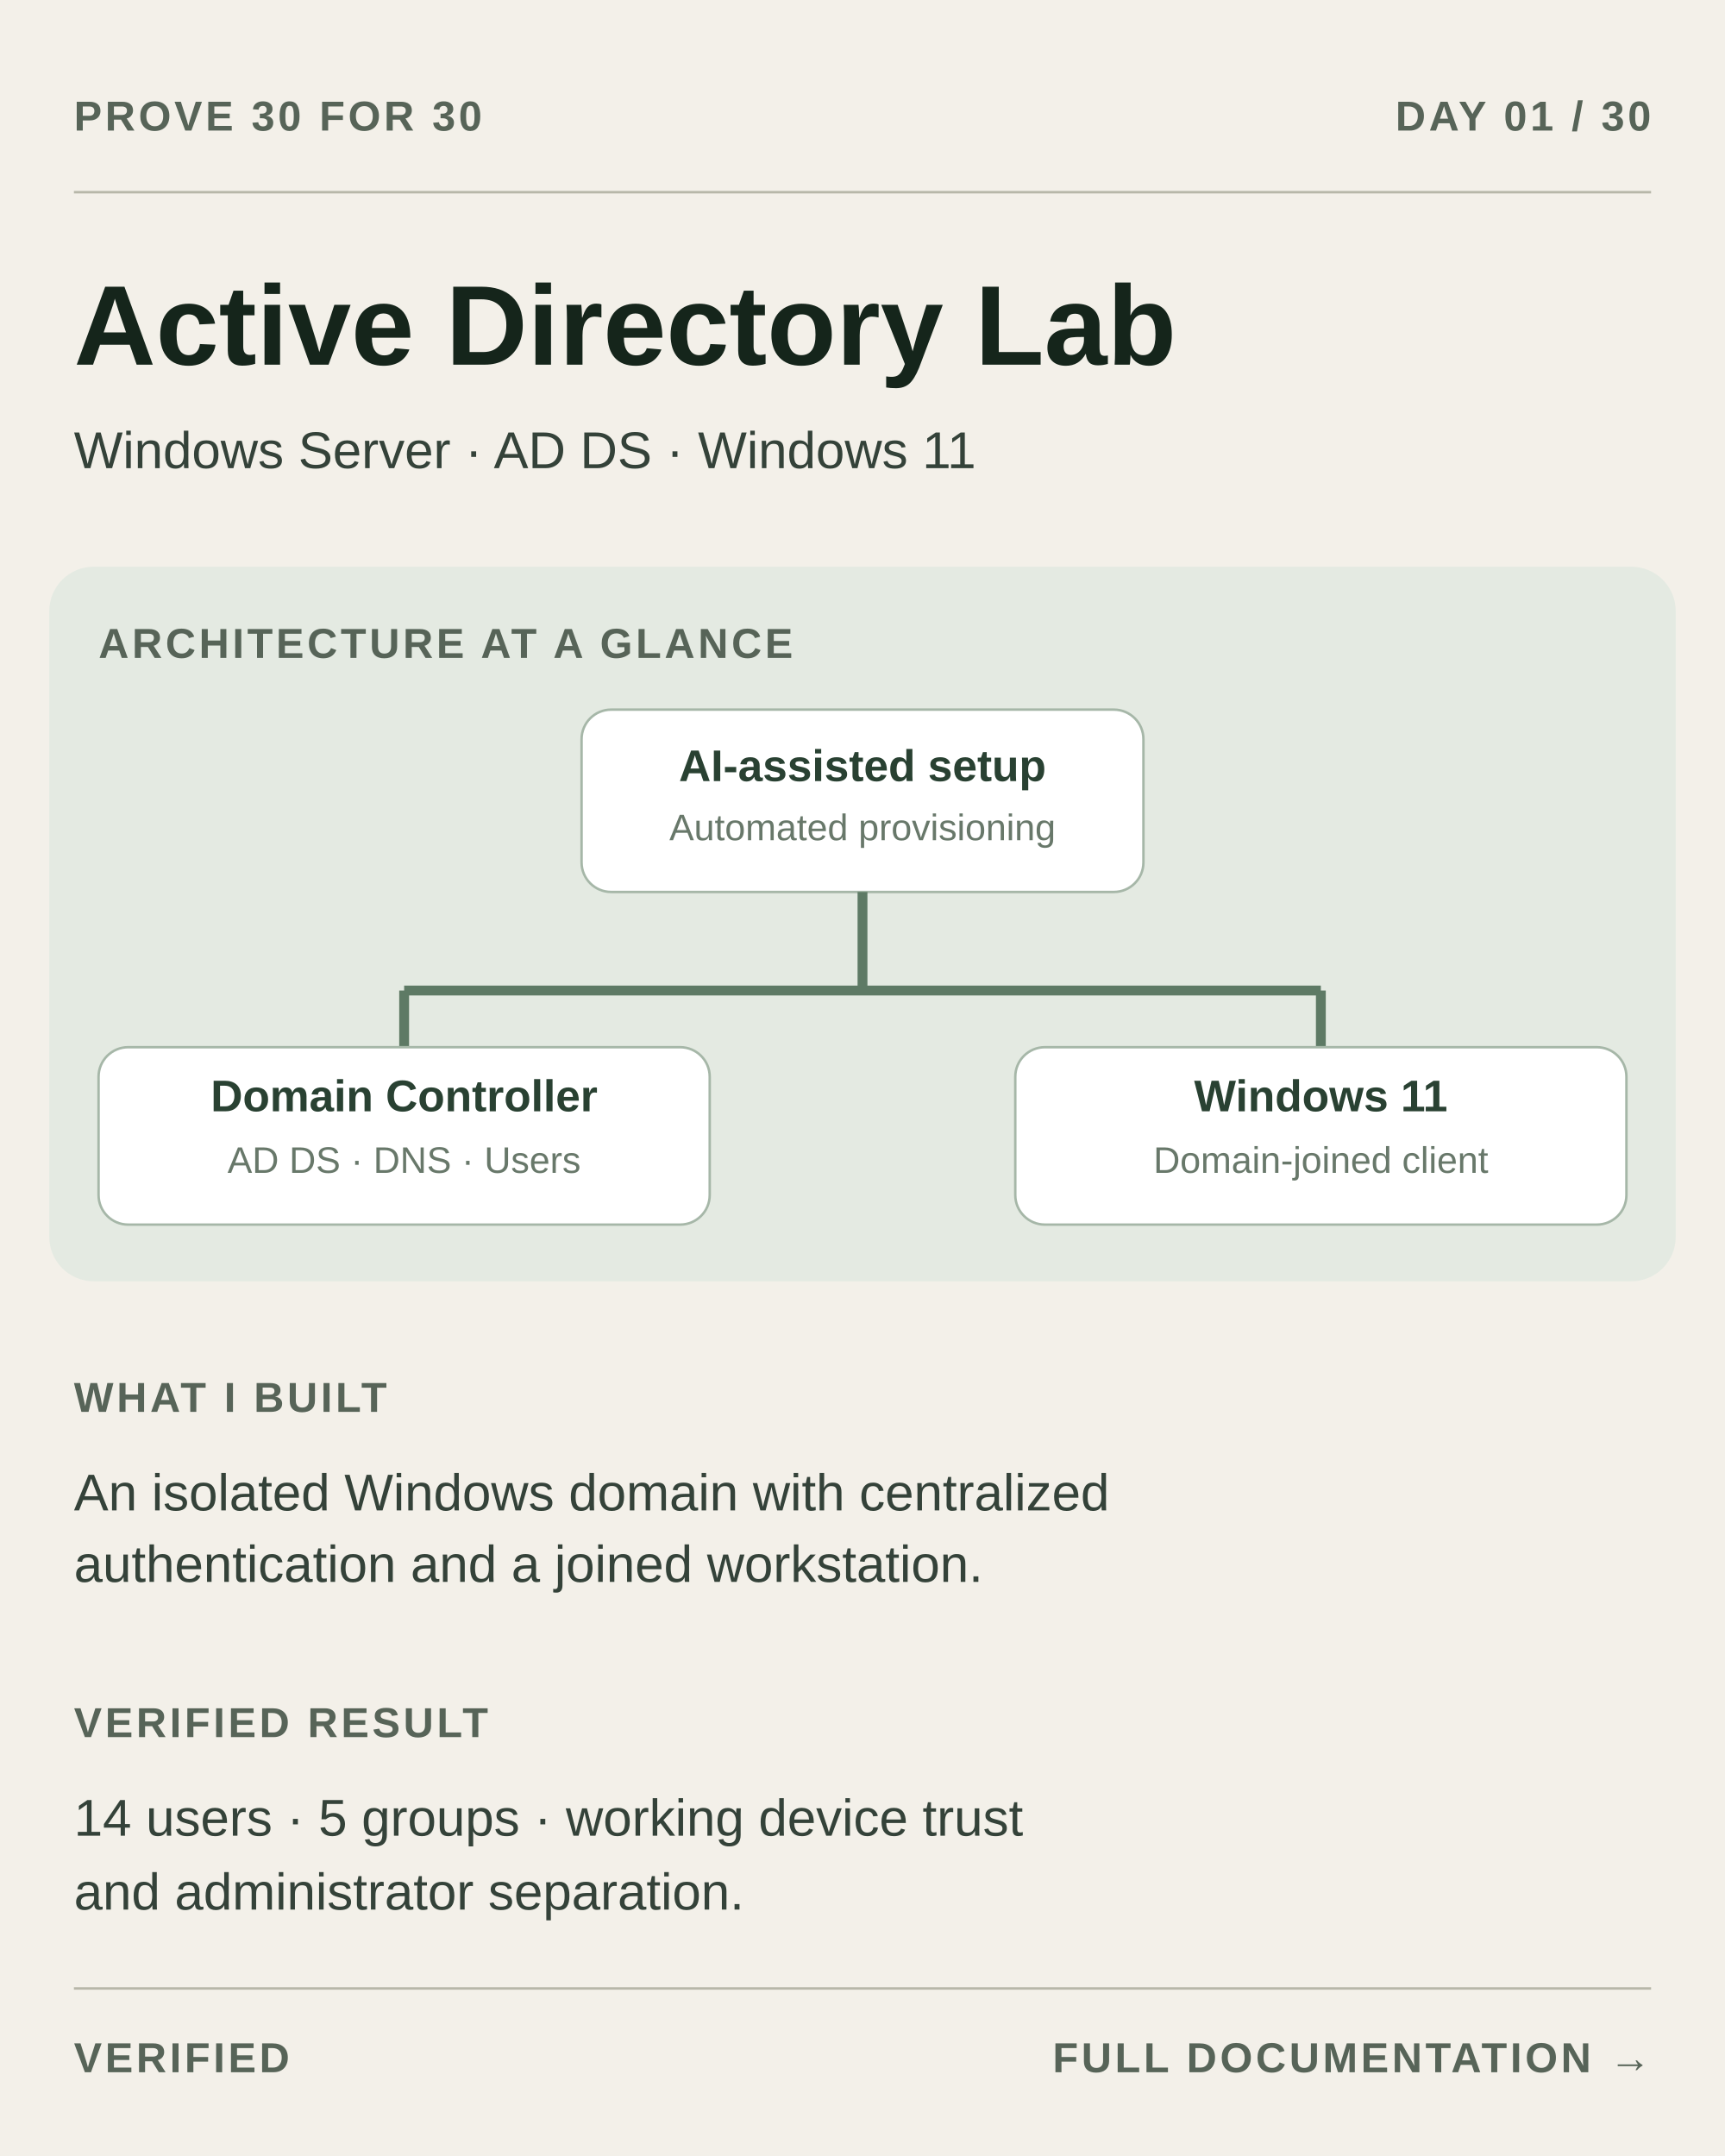
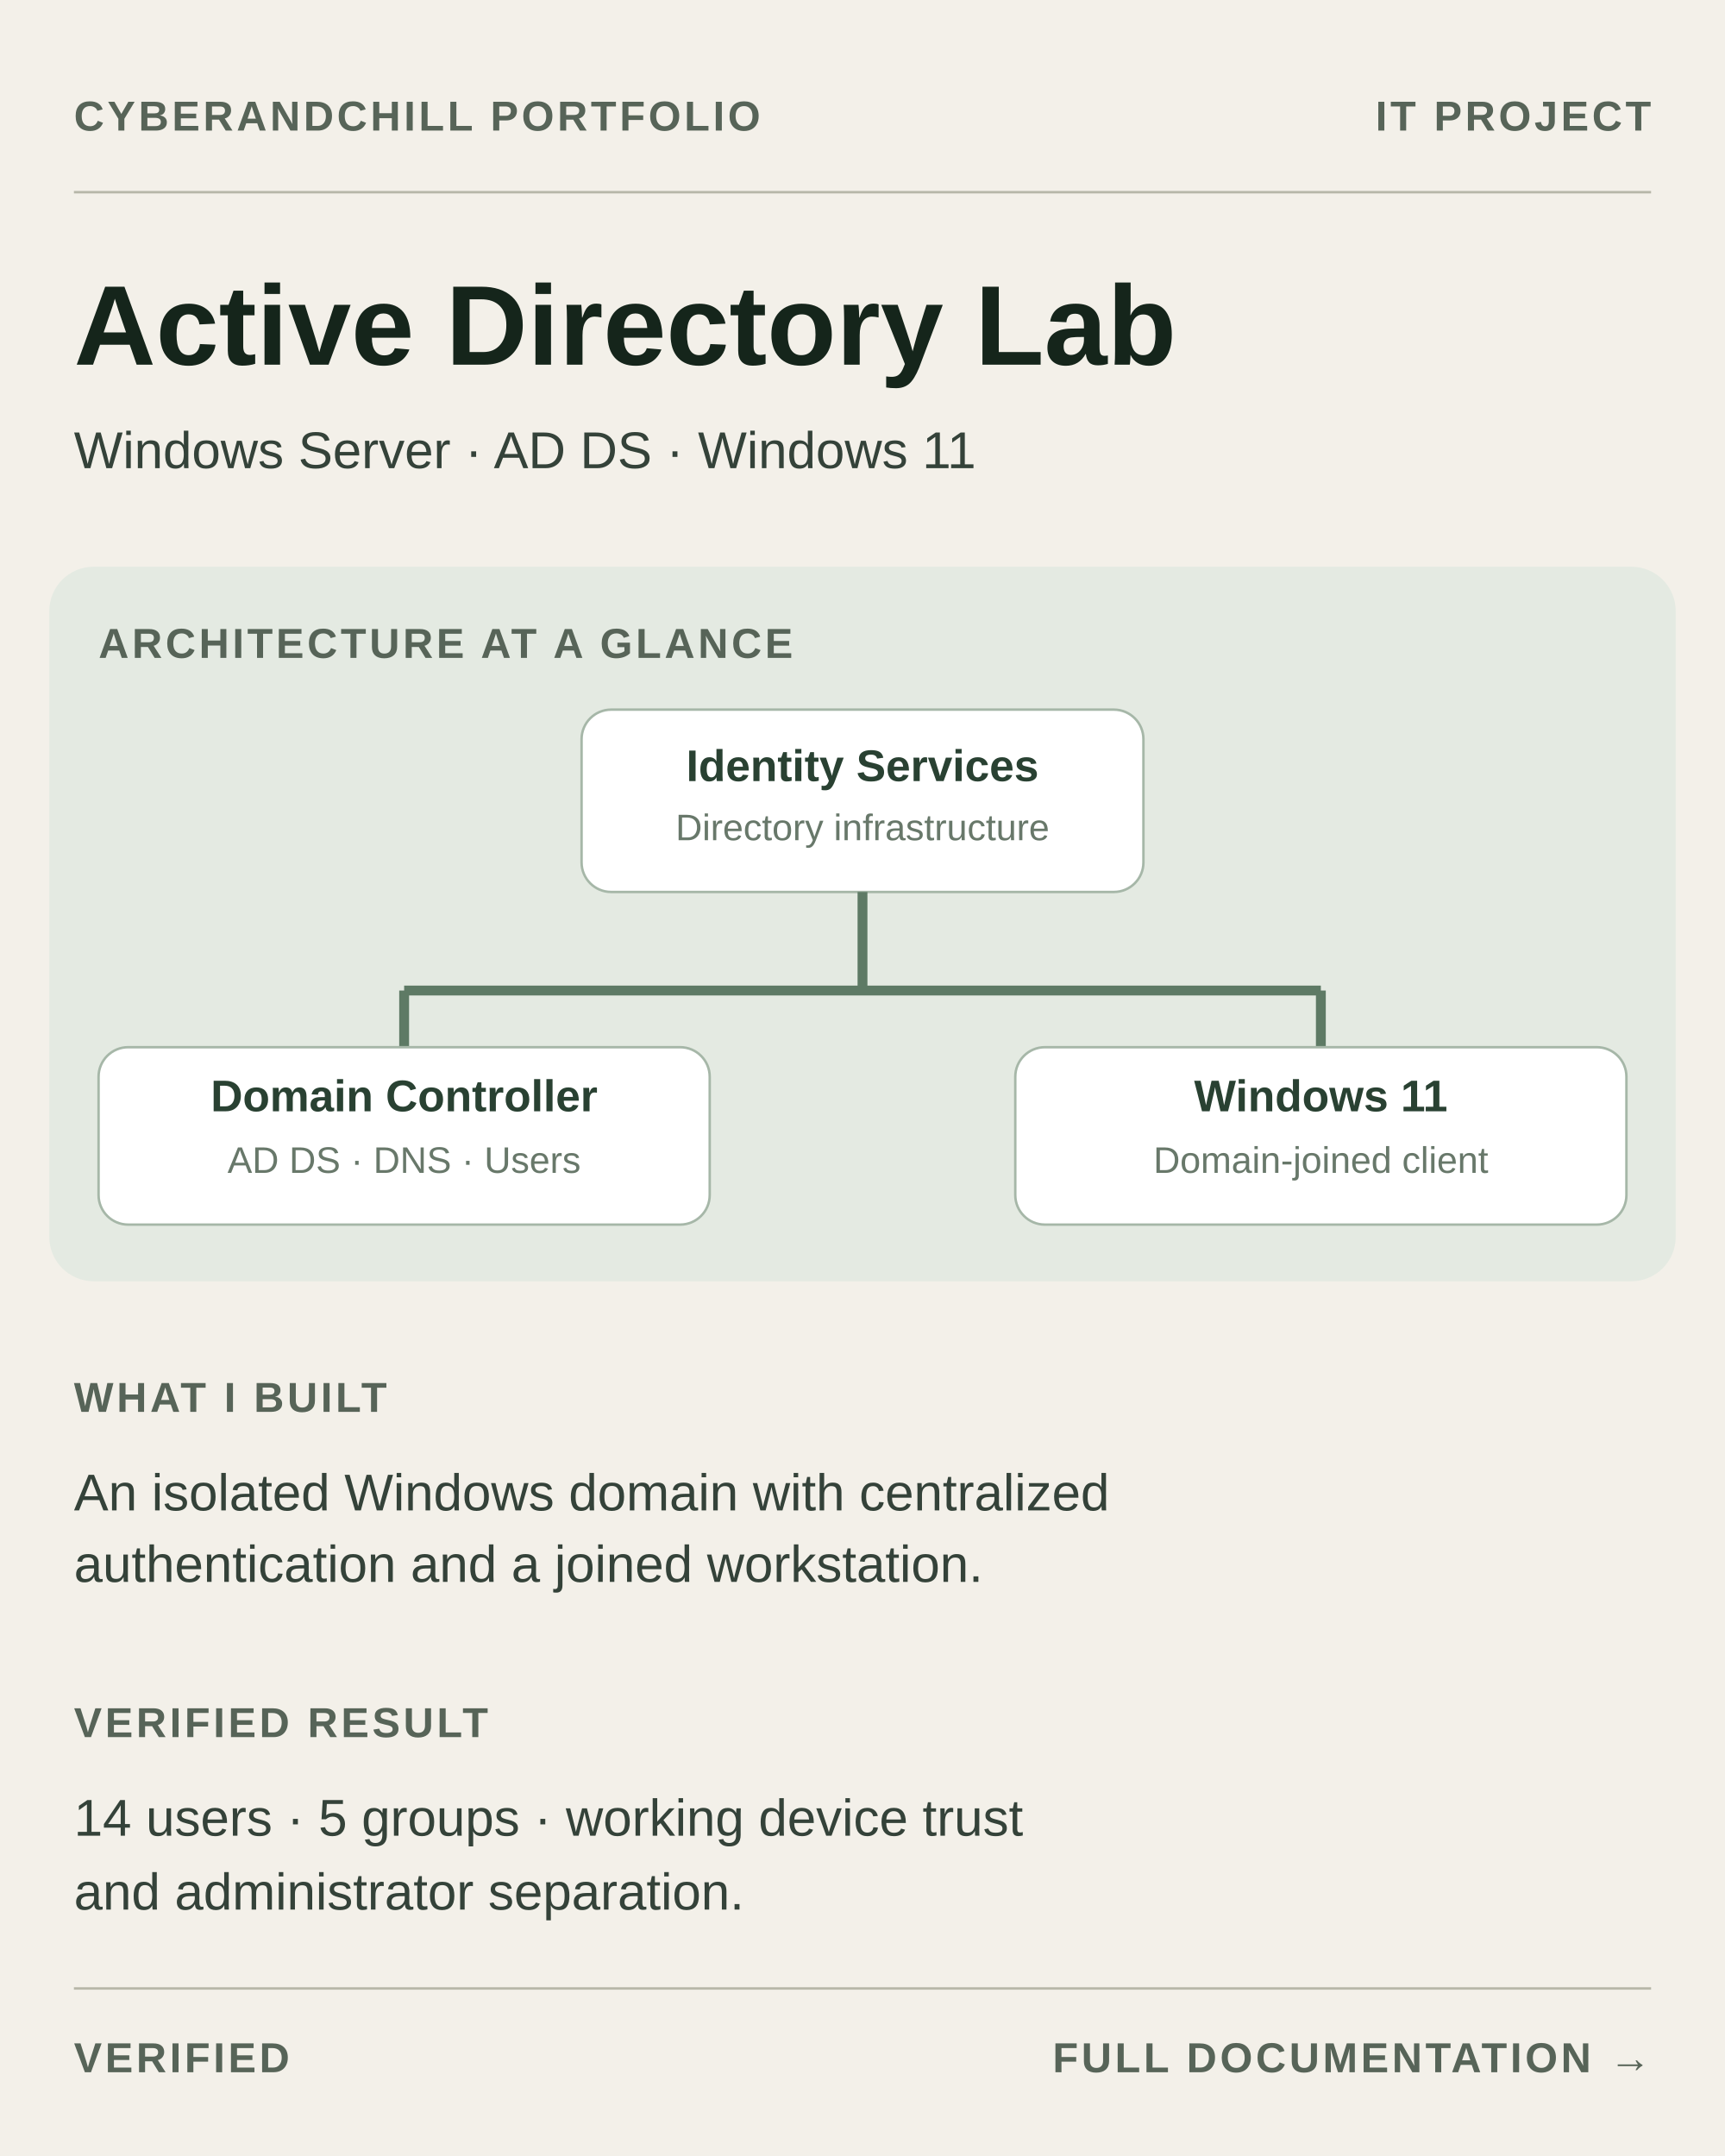
<svg xmlns="http://www.w3.org/2000/svg" width="700" height="875" viewBox="0 0 700 875">
  <style>text{font-family:Arial,sans-serif}.label{font-size:17px;letter-spacing:1.3px;fill:#576458;font-weight:bold}.title{font-size:46px;fill:#15251b;font-weight:bold}.body{font-size:21px;fill:#344239}.node{font-size:18px;font-weight:bold;fill:#294132;text-anchor:middle}.tiny{font-size:15px;fill:#68786a;text-anchor:middle}</style>
  <rect width="700" height="875" fill="#f3f0e9" />
-   <text x="30" y="53" class="label">PROVE 30 FOR 30</text>
-   <text x="670" y="53" text-anchor="end" class="label">DAY 01 / 30</text>
+   <text x="30" y="53" class="label">CYBERANDCHILL PORTFOLIO</text>
+   <text x="670" y="53" text-anchor="end" class="label">IT PROJECT</text>
  <path d="M30 78 H670" stroke="#b7b7a9" />
  <text x="30" y="148" class="title">Active Directory Lab</text>
  <text x="30" y="190" class="body">Windows Server · AD DS · Windows 11</text>
  <rect x="20" y="230" width="660" height="290" rx="18" fill="#e4eae2" />
  <text x="40" y="267" class="label">ARCHITECTURE AT A GLANCE</text>
  <rect x="236" y="288" width="228" height="74" rx="12" fill="white" stroke="#a6b7a8" />
-   <text x="350" y="317" class="node">AI-assisted setup</text>
-   <text x="350" y="341" class="tiny">Automated provisioning</text>
+   <text x="350" y="317" class="node">Identity Services</text>
+   <text x="350" y="341" class="tiny">Directory infrastructure</text>
  <path d="M350 362 V402 M164 402 H536 M164 402 V425 M536 402 V425" stroke="#5e7a65" stroke-width="4" fill="none" />
  <rect x="40" y="425" width="248" height="72" rx="12" fill="white" stroke="#a6b7a8" />
  <text x="164" y="451" class="node">Domain Controller</text>
  <text x="164" y="476" class="tiny">AD DS · DNS · Users</text>
  <rect x="412" y="425" width="248" height="72" rx="12" fill="white" stroke="#a6b7a8" />
  <text x="536" y="451" class="node">Windows 11</text>
  <text x="536" y="476" class="tiny">Domain-joined client</text>
  <text x="30" y="573" class="label">WHAT I BUILT</text>
  <text x="30" y="613" class="body">An isolated Windows domain with centralized</text>
  <text x="30" y="642" class="body">authentication and a joined workstation.</text>
  <text x="30" y="705" class="label">VERIFIED RESULT</text>
  <text x="30" y="745" class="body">14 users · 5 groups · working device trust</text>
  <text x="30" y="775" class="body">and administrator separation.</text>
  <path d="M30 807 H670" stroke="#b7b7a9" />
  <text x="30" y="841" class="label">VERIFIED</text>
  <text x="670" y="841" text-anchor="end" class="label">FULL DOCUMENTATION →</text>
</svg>
